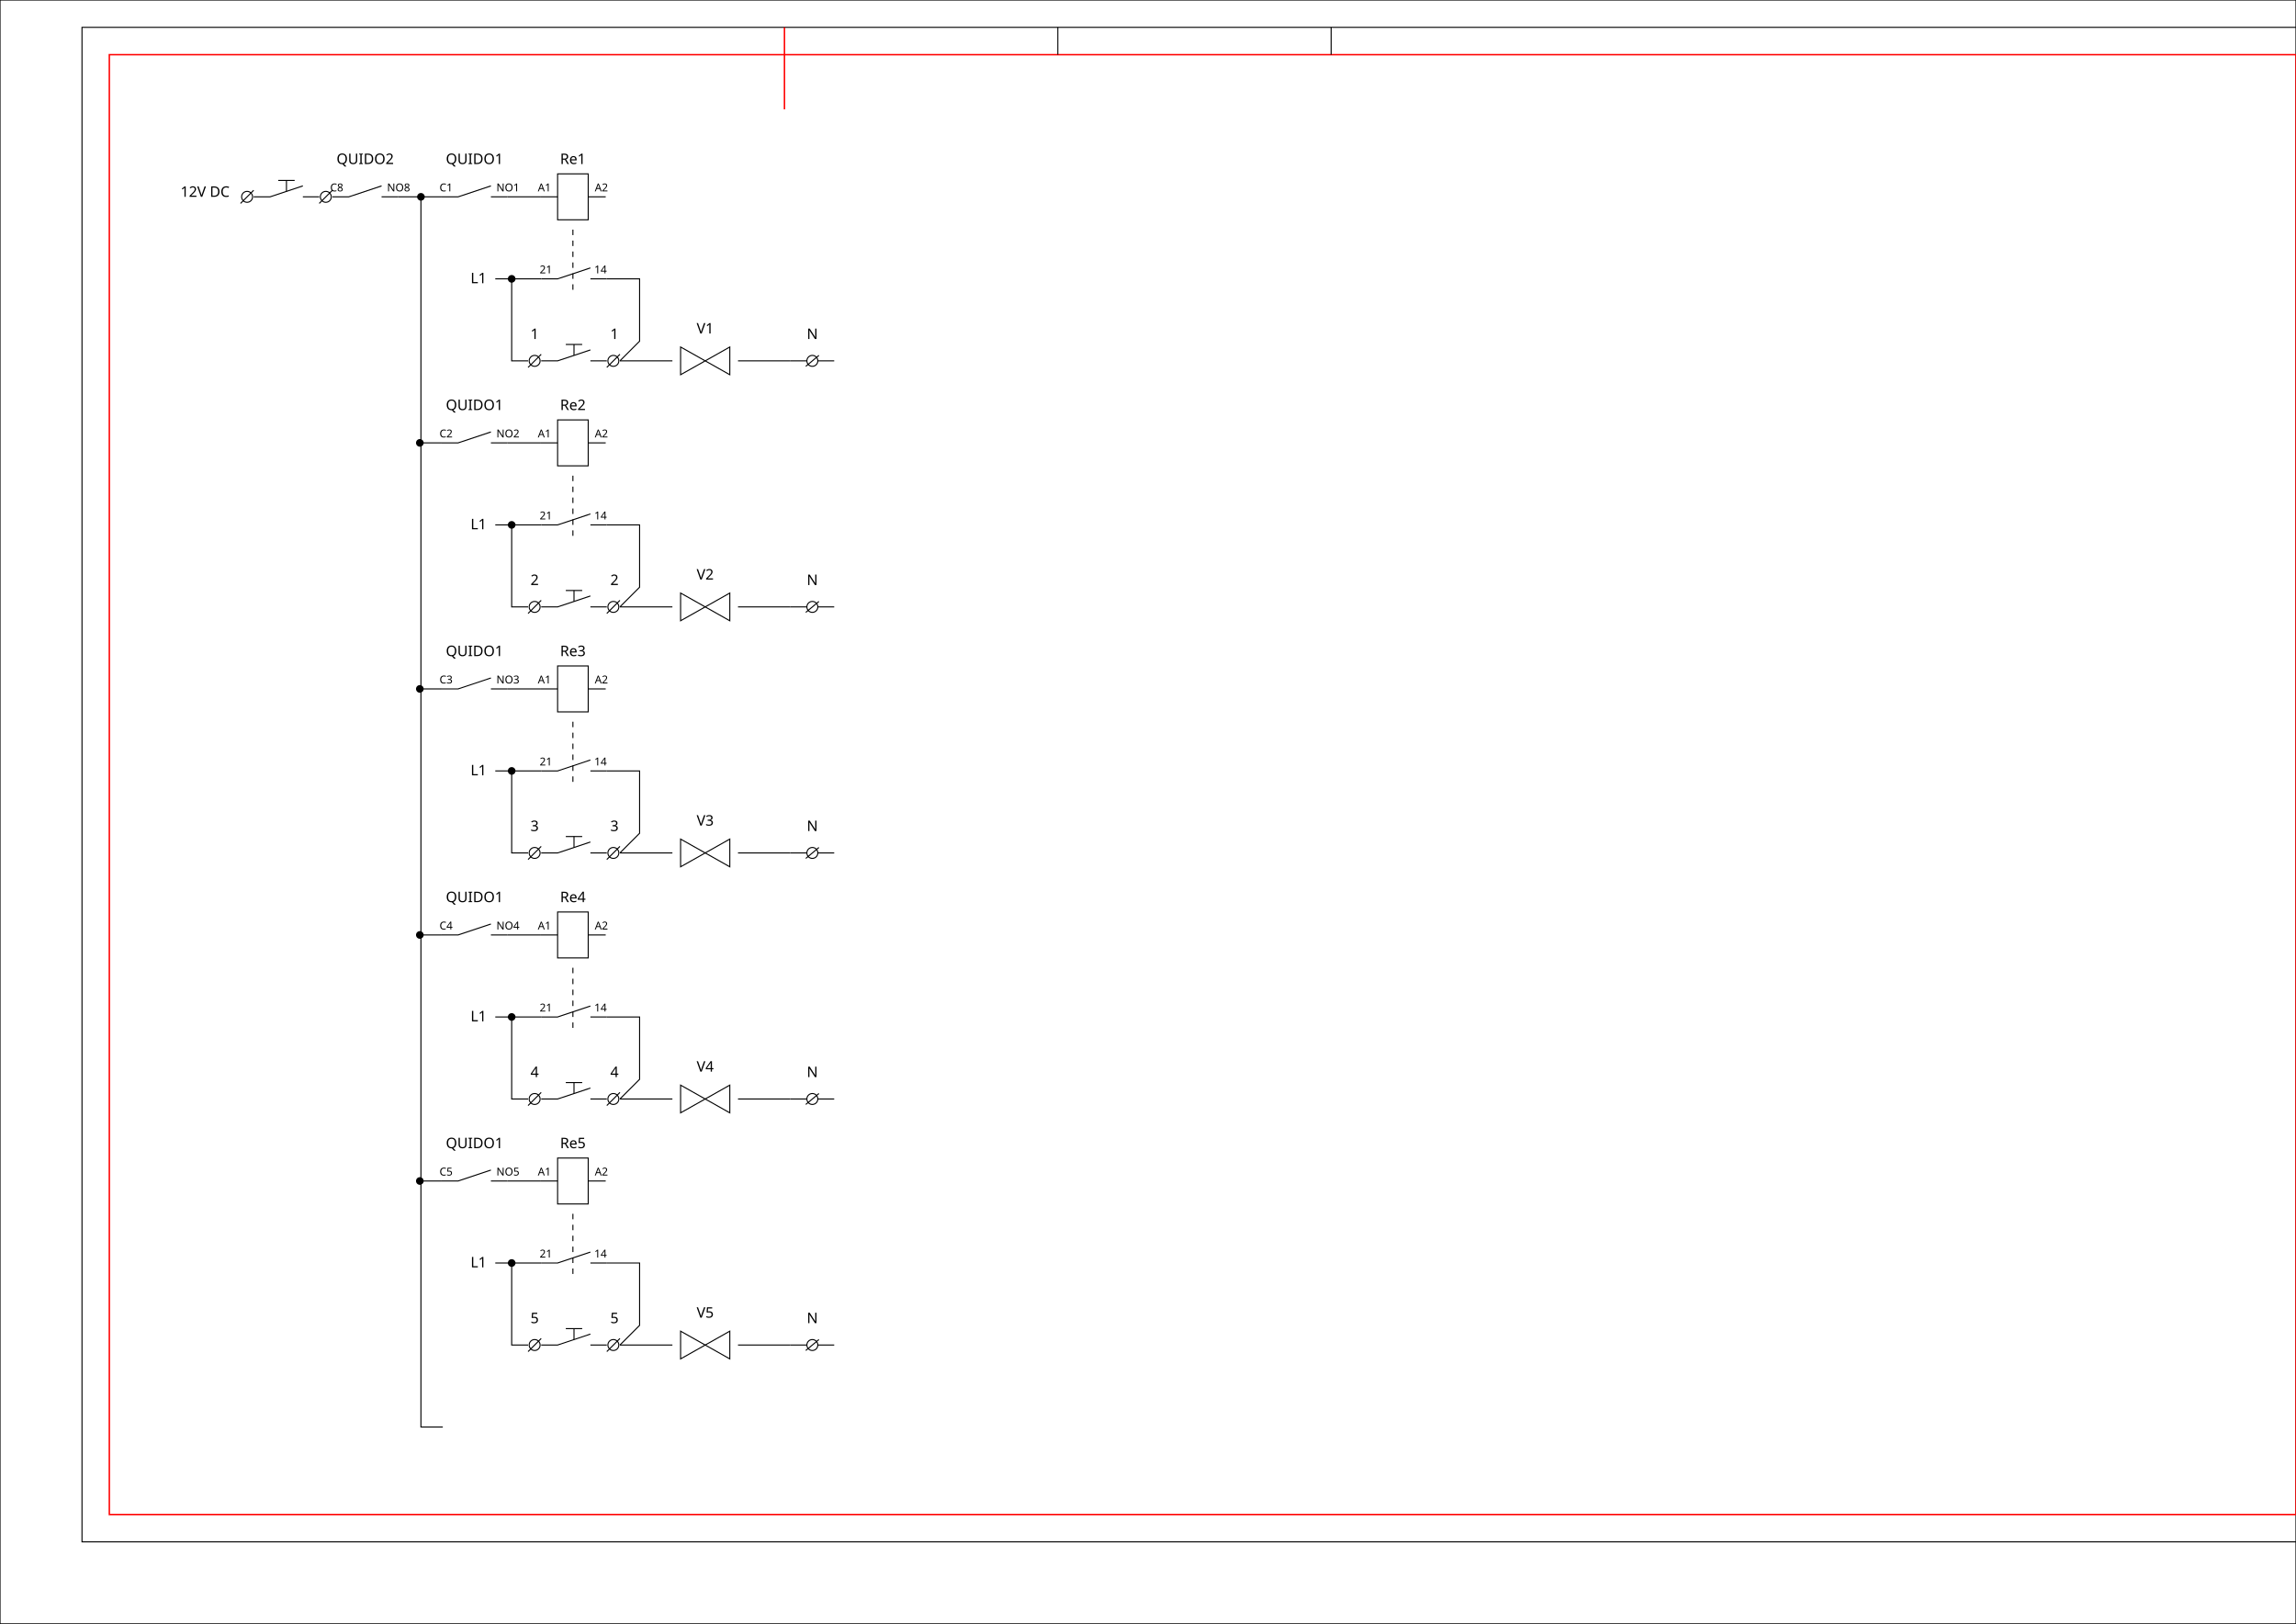
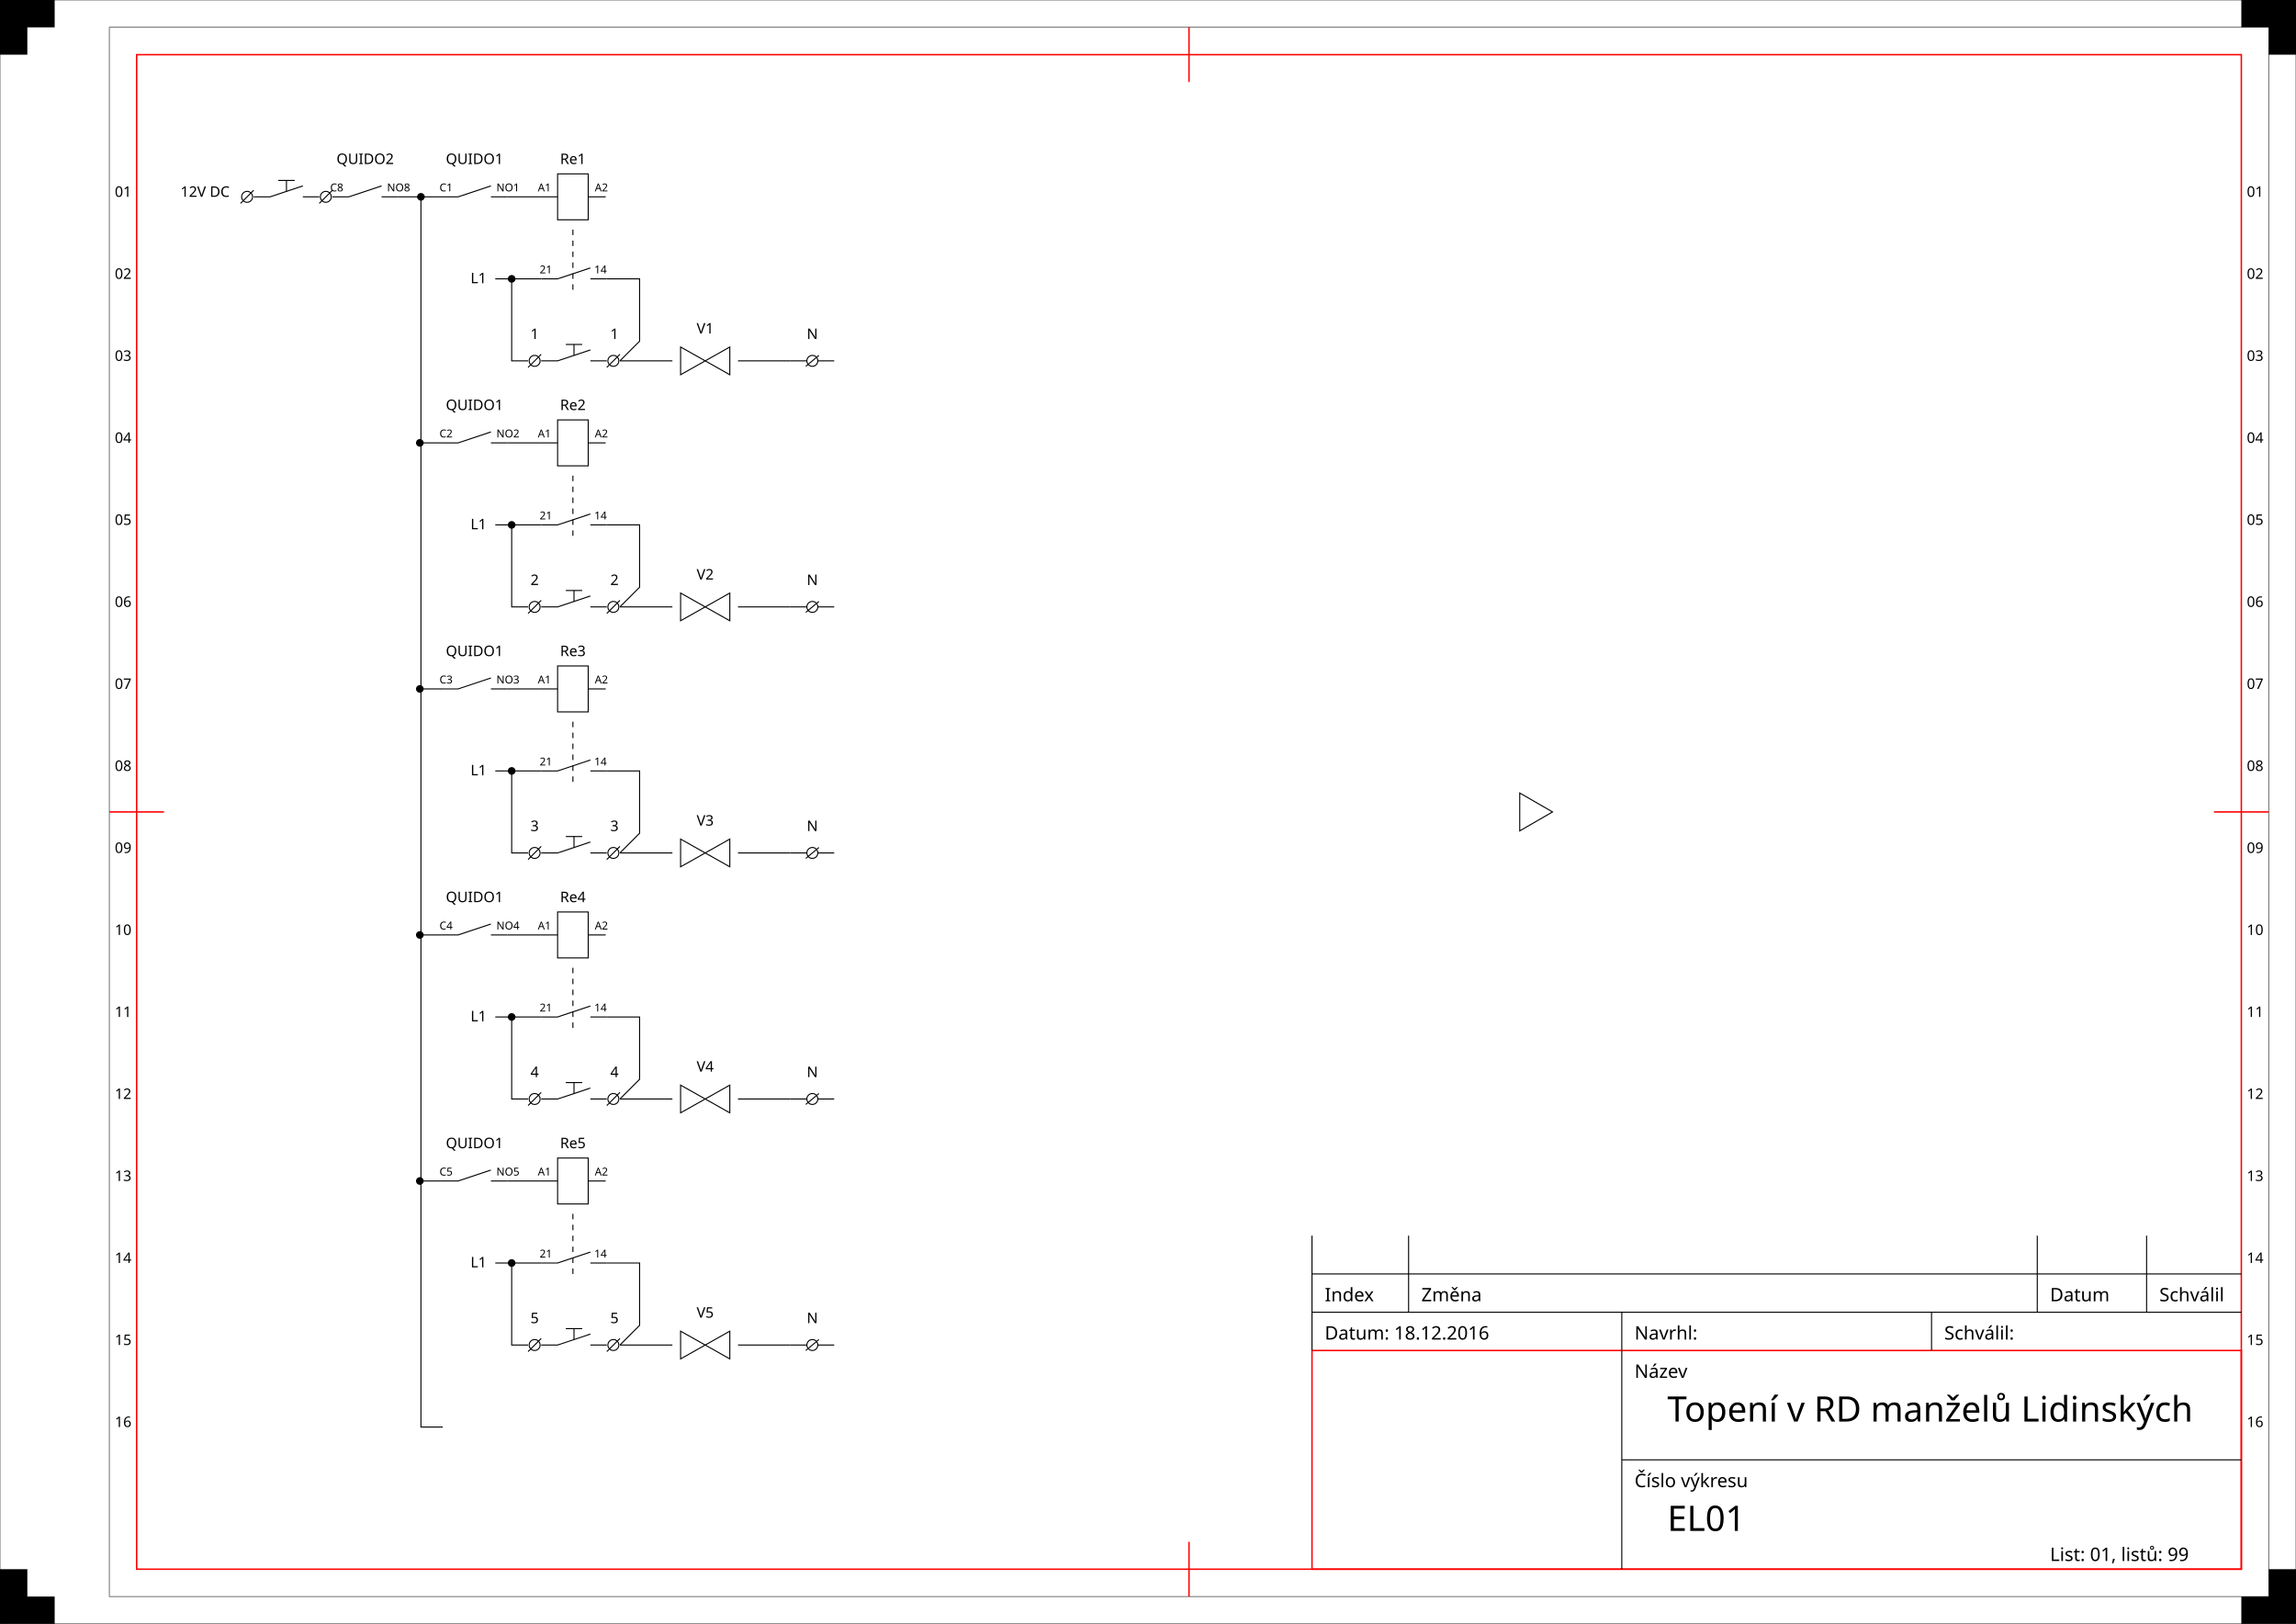
<svg xmlns="http://www.w3.org/2000/svg" xmlns:xlink="http://www.w3.org/1999/xlink" height="297mm" width="420mm" viewBox="0 0 4200 2970">
  <defs>
    <style type="text/css">
      .bold-line {
        stroke: #ff0000;
        stroke-width: 0.7mm;
        fill: none;
      }
      .mid-line {
        stroke: #000000;
        stroke-width: 0.5mm;
        fill: none;
      }
+       .thin-line {
+         stroke: #000000;
+ 	stroke-width: 0.25mm;
+ 	fill: none;
+       }
      .component {
        stroke: #000000;
        stroke-width: 0.5mm;
        fill: none;
      }
      text.component {
        font-size: 15pt;
        font-family: sans-serif;
        fill: black;
        stroke: none;
      }
      .component-frame {
        stroke: none;
        stroke-width: 4;
        fill: none;
      }
      text {
        font-size:20pt;
        font-family:sans-serif;
+         fill: black;
+         stroke: none;
+       }
+       .tiny-text {
+         font-size: 9mm;
+         font-family: sans-serif;
+         fill: black;
+         stroke: none;
+       }
+       .small-text {
+         font-size: 12mm;
+         font-family: sans-serif;
+         fill: black;
+         stroke: none;
+       }
+       .mid-text {
+         font-size: 17mm;
+         font-family: sans-serif;
+         fill: black;
+         stroke: none;
+       }
+       .big-text {
+         font-size: 25mm;
+         font-family: sans-serif;
+         fill: black;
+         stroke: none;
+       }
+       .huge-text {
+         font-size: 37mm;
+         font-family: sans-serif;
        fill: black;
        stroke: none;
      }
      .dash-line {
        stroke-dasharray: 10 10;
      }
    </style>
    <g id="coil" class="component">
      <rect class="component-frame" x="0" y="0" width="120" height="120" />
      <rect x="32" y="18" width="56" height="84" />
      <path d="M0,60 l32,0" />
      <path d="M88,60 l32,0" />
    </g>
    <g id="coil-A12" class="component">
      <use xlink:href="#coil" />
      <text class="component" x="20" y="50" style="text-anchor:end;">A1</text>
      <text class="component" x="100" y="50" style="text-anchor:start;">A2</text>
    </g>
    <g id="contact" class="component">
      <rect class="component-frame" x="0" y="0" width="120" height="120" />
      <path d="M0,60 l30,0 l60,-20" />
      <path d="M90,60 L120,60" />
    </g>
    <g id="contact-switch" class="component">
      <rect class="component-frame" x="0" y="0" width="120" height="120" />
      <path d="M0,60 l30,0 l60,-20" />
      <path d="M90,60 L120,60" />
    </g>
    <g id="terminal-raw" class="component">
      <rect class="component-frame" x="0" y="0" width="24" height="24" />
      <circle cx="12" cy="12" r="10" />
      <path d="M0,24 L24,0" />
    </g>
    <g id="terminal1" class="component">
      <rect class="component-frame" x="0" y="0" width="80" height="120" />
      <circle cx="40" cy="60" r="10" />
      <path d="M28,70 l24,-20" />
      <path d="M0,60 l30,0" />
    </g>
    <g id="terminal" class="component">
      <rect class="component-frame" x="0" y="0" width="80" height="120" />
      <circle cx="40" cy="60" r="10" />
      <path d="M28,70 l24,-20" />
      <path d="M0,60 l30,0" />
      <path d="M50,60 l30,0" />
    </g>
    <g id="valve" class="component">
      <rect class="component-frame" x="0" y="0" width="120" height="120" />
      <path d="M15,85.36 L105,34.64 105,85.36 15,34.64z" />
    </g>
    <g id="spinac" class="component">
      <rect class="component-frame" x="0" y="0" width="168" height="120" />
      <use xlink:href="#contact" x="24" y="0" />
      <use xlink:href="#terminal-raw" x="144" y="48" />
      <use xlink:href="#terminal-raw" x="0" y="48" />
      <path d="M84,50 l0,-20" />
      <path d="M69,30 l30,0" />
    </g>
  </defs>
-   <rect x="0" y="0" height="2970" width="4200" style="fill:none; stroke:#000000;stroke-width:2px;" />
-   <rect class="bold-line" x="200" y="100" height="2670" width="4000" />
-   <rect x="150" y="50" height="2770" width="4100" style="fill:none; stroke:#000000;stroke-width:0.5mm;" />
-   <path d="M1435,50 l0,150" class="bold-line" style="fill:none;" />
-   <path d="M1935,50 l0,50" style="fill:none; stroke:#000000;stroke-width:0.5mm;" />
-   <path d="M2435,50 l0,50" style="fill:none; stroke:#000000;stroke-width:0.5mm;" />
+   <g>
+     <rect x="0" y="0" height="2970" width="4200" class="thin-line" />
+     <rect x="200" y="50" height="2870" width="3950" class="thin-line" />
+     <rect x="250" y="100" height="2770" width="3850" class="bold-line" />
+     <path d="M2175,50 l0,100" class="bold-line" />
+     <path d="M2175,2920 l0,-100" class="bold-line" />
+     <path d="M200,1485 l100,0" class="bold-line" />
+     <path d="M4150,1485 l-100,0" class="bold-line" />
+     <path d="M0,0 L60,34.62 L60,-34.62z" class="mid-line" transform="translate(2840,1485)rotate(180)" />
+     <path d="M0,0 100,0 100,50 50,50 50,50 50,100 0,100z" style="stroke:none;fill:#000000;" />
+     <path d="M0,0 100,0 100,50 50,50 50,50 50,100 0,100z" style="stroke:none;fill:#000000;" transform="translate(4200,0)rotate(90)" />
+     <path d="M0,0 100,0 100,50 50,50 50,50 50,100 0,100z" style="stroke:none;fill:#000000;" transform="translate(0,2970)rotate(270)" />
+     <path d="M0,0 100,0 100,50 50,50 50,50 50,100 0,100z" style="stroke:none;fill:#000000;" transform="translate(4200,2970)rotate(180)" />
+     <g id="coordinates-vertical" class="tiny-text" transform="translate(210,360)">
+       <text x="0" y="0">01</text>
+       <text x="0" y="150">02</text>
+       <text x="0" y="300">03</text>
+       <text x="0" y="450">04</text>
+       <text x="0" y="600">05</text>
+       <text x="0" y="750">06</text>
+       <text x="0" y="900">07</text>
+       <text x="0" y="1050">08</text>
+       <text x="0" y="1200">09</text>
+       <text x="0" y="1350">10</text>
+       <text x="0" y="1500">11</text>
+       <text x="0" y="1650">12</text>
+       <text x="0" y="1800">13</text>
+       <text x="0" y="1950">14</text>
+       <text x="0" y="2100">15</text>
+       <text x="0" y="2250">16</text>
+     </g>
+     <use xlink:href="#coordinates-vertical" x="3900" y="0" />
+   </g>
+   <g transform="translate(2400,2470)">
+     <rect x="0" y="0" width="1700" height="400" class="bold-line" />
+     <path d="M566.7,200 1700,200" class="mid-line" />
+     <path d="M566.7,-70 l0,470" class="mid-line" />
+     <path d="M0,-70 l1700,0" class="mid-line" />
+     <path d="M0,-140 l1700,0" class="mid-line" />
+     <path d="M0,-210 l0,210" class="mid-line" />
+     <path d="M176.7,-210 l0,140" class="mid-line" />
+     <path d="M1326.7,-210 l0,140" class="mid-line" />
+     <path d="M1526.7,-210 l0,140" class="mid-line" />
+     <path d="M1133.3,-70 l0,70" class="mid-line" />
+     <text x="590" y="50" class="tiny-text">Název</text>
+     <text x="650" y="130" class="mid-text">Topení v RD manželů Lidinských</text>
+     <text x="590" y="250" class="tiny-text">Číslo výkresu</text>
+     <text x="650" y="330" class="mid-text">EL01</text>
+     <text x="1350" y="385" class="tiny-text">List: 01, listů: 99</text>
+     <text x="23.3" y="-20" class="tiny-text">Datum: 18.12.2016</text>
+     <text x="590" y="-20" class="tiny-text">Navrhl:</text>
+     <text x="1156.6" y="-20" class="tiny-text">Schválil:</text>
+     <text x="23.3" y="-90" class="tiny-text">Index</text>
+     <text x="200" y="-90" class="tiny-text">Změna</text>
+     <text x="1350" y="-90" class="tiny-text">Datum</text>
+     <text x="1550" y="-90" class="tiny-text">Schválil</text>
+   </g>
  <g transform="translate(300, 0)">
    <g id="rung1" transform="translate(120, 300)">
      <g>
        <text x="0" y="60" style="text-anchor:end;">12V DC</text>
        <g transform="translate(20,0)">
          <use xlink:href="#spinac" x="0" y="0" />
          <g transform="translate(168,0)">
            <use xlink:href="#contact" x="0" y="0" />
            <text class="component" x="20" y="50" style="text-anchor:end;">C8</text>
            <text class="component" x="100" y="50" style="text-anchor:start;">NO8</text>
            <text x="60" y="0" style="text-anchor:middle;">QUIDO2</text>
            <g transform="translate(120,0)">
              <path class="mid-line" d="M0,60 l80,0" />
              <g transform="translate(80,0)" id="part1">
                <use xlink:href="#contact" x="0" y="0" />
                <text class="component" x="20" y="50" style="text-anchor:end;">C1</text>
                <text class="component" x="100" y="50" style="text-anchor:start;">NO1</text>
                <text x="60" y="0" style="text-anchor:middle;">QUIDO1</text>
                <g transform="translate(120,0)">
                  <path class="mid-line" d="M0,60 l60,0" />
                  <g transform="translate(60,0)">
                    <use xlink:href="#coil-A12" x="0" y="0" />
                    <path class="mid-line dash-line" d="M60,120 l0,120" />
                    <text x="60" y="0" style="text-anchor:middle;">Re1</text>
                  </g>
                </g>
              </g>
            </g>
          </g>
        </g>
      </g>
    </g>
    <g transform="translate(120, 450)">
      <g id="part2">
        <g transform="translate(470,0)">
          <text x="0" y="68" style="text-anchor:end;">L1</text>
          <g transform="translate(16,0)">
            <circle cx="30" cy="60" r="7" style="fill:black;" />
            <path class="mid-line" d="M0,60 l84,0" />
            <path class="mid-line" d="M30,60 l0,150 l30,0" />
            <use xlink:href="#contact" x="84" y="0" />
            <text class="component" x="104" y="50" style="text-anchor:end;">21</text>
            <text class="component" x="204" y="50" style="text-anchor:end;">14</text>
            <use xlink:href="#spinac" x="60" y="150" />
            <text x="72" y="170" style="text-anchor:middle;">1</text>
            <text x="218" y="170" style="text-anchor:middle;">1</text>
            <g transform="translate(204,0)">
              <path class="mid-line" d="M0,60 l60,0 l0,114 l-36,36" />
              <path class="mid-line" d="M24,210 l96,0" />
              <g transform="translate(120,150)">
                <use xlink:href="#valve" x="0" y="0" />
                <text x="60" y="10" style="text-anchor:middle;">V1</text>
                <g transform="translate(120,0)">
                  <path class="mid-line" d="M0,60 l96,0" />
                  <g transform="translate(96,0)">
                    <use xlink:href="#terminal" x="0" y="0" />
                    <text x="40" y="20" style="text-anchor:middle;">N</text>
                  </g>
                </g>
              </g>
            </g>
          </g>
        </g>
      </g>
    </g>
    <path class="mid-line" d="M470,360 l0,2250 l40,0" />
    <circle cx="470" cy="360" r="7" style="fill:black;" />
    <g id="rung4" transform="translate(120, 750)">
      <g>
        <g transform="translate(348,0)">
          <circle cx="0" cy="60" r="7" style="fill:black;" />
          <path class="mid-line" d="M0,60 l40,0" />
          <g transform="translate(40,0)">
            <use xlink:href="#contact" x="0" y="0" />
            <text class="component" x="20" y="50" style="text-anchor:end;">C2</text>
            <text class="component" x="100" y="50" style="text-anchor:start;">NO2</text>
            <text x="60" y="0" style="text-anchor:middle;">QUIDO1</text>
            <g transform="translate(120,0)">
              <path class="mid-line" d="M0,60 l60,0" />
              <g transform="translate(60,0)">
                <use xlink:href="#coil-A12" x="0" y="0" />
                <path class="mid-line dash-line" d="M60,120 l0,120" />
                <text x="60" y="0" style="text-anchor:middle;">Re2</text>
              </g>
            </g>
          </g>
        </g>
      </g>
    </g>
    <g transform="translate(120, 900)">
      <g>
        <g transform="translate(470,0)">
          <text x="0" y="68" style="text-anchor:end;">L1</text>
          <g transform="translate(16,0)">
            <circle cx="30" cy="60" r="7" style="fill:black;" />
            <path class="mid-line" d="M0,60 l84,0" />
            <path class="mid-line" d="M30,60 l0,150 l30,0" />
            <use xlink:href="#contact" x="84" y="0" />
            <text class="component" x="104" y="50" style="text-anchor:end;">21</text>
            <text class="component" x="204" y="50" style="text-anchor:end;">14</text>
            <use xlink:href="#spinac" x="60" y="150" />
            <text x="72" y="170" style="text-anchor:middle;">2</text>
            <text x="218" y="170" style="text-anchor:middle;">2</text>
            <g transform="translate(204,0)">
              <path class="mid-line" d="M0,60 l60,0 l0,114 l-36,36" />
              <path class="mid-line" d="M24,210 l96,0" />
              <g transform="translate(120,150)">
                <use xlink:href="#valve" x="0" y="0" />
                <text x="60" y="10" style="text-anchor:middle;">V2</text>
                <g transform="translate(120,0)">
                  <path class="mid-line" d="M0,60 l96,0" />
                  <g transform="translate(96,0)">
                    <use xlink:href="#terminal" x="0" y="0" />
                    <text x="40" y="20" style="text-anchor:middle;">N</text>
                  </g>
                </g>
              </g>
            </g>
          </g>
        </g>
      </g>
    </g>
    <g id="rung7" transform="translate(120, 1200)">
      <g>
        <g transform="translate(348,0)">
          <circle cx="0" cy="60" r="7" style="fill:black;" />
          <path class="mid-line" d="M0,60 l40,0" />
          <g transform="translate(40,0)">
            <use xlink:href="#contact" x="0" y="0" />
            <text class="component" x="20" y="50" style="text-anchor:end;">C3</text>
            <text class="component" x="100" y="50" style="text-anchor:start;">NO3</text>
            <text x="60" y="0" style="text-anchor:middle;">QUIDO1</text>
            <g transform="translate(120,0)">
              <path class="mid-line" d="M0,60 l60,0" />
              <g transform="translate(60,0)">
                <use xlink:href="#coil-A12" x="0" y="0" />
                <path class="mid-line dash-line" d="M60,120 l0,120" />
                <text x="60" y="0" style="text-anchor:middle;">Re3</text>
              </g>
            </g>
          </g>
        </g>
      </g>
    </g>
    <g transform="translate(120, 1350)">
      <g>
        <g transform="translate(470,0)">
          <text x="0" y="68" style="text-anchor:end;">L1</text>
          <g transform="translate(16,0)">
            <circle cx="30" cy="60" r="7" style="fill:black;" />
            <path class="mid-line" d="M0,60 l84,0" />
            <path class="mid-line" d="M30,60 l0,150 l30,0" />
            <use xlink:href="#contact" x="84" y="0" />
            <text class="component" x="104" y="50" style="text-anchor:end;">21</text>
            <text class="component" x="204" y="50" style="text-anchor:end;">14</text>
            <use xlink:href="#spinac" x="60" y="150" />
            <text x="72" y="170" style="text-anchor:middle;">3</text>
            <text x="218" y="170" style="text-anchor:middle;">3</text>
            <g transform="translate(204,0)">
              <path class="mid-line" d="M0,60 l60,0 l0,114 l-36,36" />
              <path class="mid-line" d="M24,210 l96,0" />
              <g transform="translate(120,150)">
                <use xlink:href="#valve" x="0" y="0" />
                <text x="60" y="10" style="text-anchor:middle;">V3</text>
                <g transform="translate(120,0)">
                  <path class="mid-line" d="M0,60 l96,0" />
                  <g transform="translate(96,0)">
                    <use xlink:href="#terminal" x="0" y="0" />
                    <text x="40" y="20" style="text-anchor:middle;">N</text>
                  </g>
                </g>
              </g>
            </g>
          </g>
        </g>
      </g>
    </g>
    <g id="rung7" transform="translate(120, 1650)">
      <g>
        <g transform="translate(348,0)">
          <circle cx="0" cy="60" r="7" style="fill:black;" />
          <path class="mid-line" d="M0,60 l40,0" />
          <g transform="translate(40,0)">
            <use xlink:href="#contact" x="0" y="0" />
            <text class="component" x="20" y="50" style="text-anchor:end;">C4</text>
            <text class="component" x="100" y="50" style="text-anchor:start;">NO4</text>
            <text x="60" y="0" style="text-anchor:middle;">QUIDO1</text>
            <g transform="translate(120,0)">
              <path class="mid-line" d="M0,60 l60,0" />
              <g transform="translate(60,0)">
                <use xlink:href="#coil-A12" x="0" y="0" />
                <path class="mid-line dash-line" d="M60,120 l0,120" />
                <text x="60" y="0" style="text-anchor:middle;">Re4</text>
              </g>
            </g>
          </g>
        </g>
      </g>
    </g>
    <g transform="translate(120, 1800)">
      <g>
        <g transform="translate(470,0)">
          <text x="0" y="68" style="text-anchor:end;">L1</text>
          <g transform="translate(16,0)">
            <circle cx="30" cy="60" r="7" style="fill:black;" />
            <path class="mid-line" d="M0,60 l84,0" />
            <path class="mid-line" d="M30,60 l0,150 l30,0" />
            <use xlink:href="#contact" x="84" y="0" />
            <text class="component" x="104" y="50" style="text-anchor:end;">21</text>
            <text class="component" x="204" y="50" style="text-anchor:end;">14</text>
            <use xlink:href="#spinac" x="60" y="150" />
            <text x="72" y="170" style="text-anchor:middle;">4</text>
            <text x="218" y="170" style="text-anchor:middle;">4</text>
            <g transform="translate(204,0)">
              <path class="mid-line" d="M0,60 l60,0 l0,114 l-36,36" />
              <path class="mid-line" d="M24,210 l96,0" />
              <g transform="translate(120,150)">
                <use xlink:href="#valve" x="0" y="0" />
                <text x="60" y="10" style="text-anchor:middle;">V4</text>
                <g transform="translate(120,0)">
                  <path class="mid-line" d="M0,60 l96,0" />
                  <g transform="translate(96,0)">
                    <use xlink:href="#terminal" x="0" y="0" />
                    <text x="40" y="20" style="text-anchor:middle;">N</text>
                  </g>
                </g>
              </g>
            </g>
          </g>
        </g>
      </g>
    </g>
    <g id="rung13" transform="translate(120, 2100)">
      <g>
        <g transform="translate(348,0)">
          <circle cx="0" cy="60" r="7" style="fill:black;" />
          <path class="mid-line" d="M0,60 l40,0" />
          <g transform="translate(40,0)">
            <use xlink:href="#contact" x="0" y="0" />
            <text class="component" x="20" y="50" style="text-anchor:end;">C5</text>
            <text class="component" x="100" y="50" style="text-anchor:start;">NO5</text>
            <text x="60" y="0" style="text-anchor:middle;">QUIDO1</text>
            <g transform="translate(120,0)">
              <path class="mid-line" d="M0,60 l60,0" />
              <g transform="translate(60,0)">
                <use xlink:href="#coil-A12" x="0" y="0" />
                <path class="mid-line dash-line" d="M60,120 l0,120" />
                <text x="60" y="0" style="text-anchor:middle;">Re5</text>
              </g>
            </g>
          </g>
        </g>
      </g>
    </g>
    <g transform="translate(120, 2250)">
      <g>
        <g transform="translate(470,0)">
          <text x="0" y="68" style="text-anchor:end;">L1</text>
          <g transform="translate(16,0)">
            <circle cx="30" cy="60" r="7" style="fill:black;" />
            <path class="mid-line" d="M0,60 l84,0" />
            <path class="mid-line" d="M30,60 l0,150 l30,0" />
            <use xlink:href="#contact" x="84" y="0" />
            <text class="component" x="104" y="50" style="text-anchor:end;">21</text>
            <text class="component" x="204" y="50" style="text-anchor:end;">14</text>
            <use xlink:href="#spinac" x="60" y="150" />
            <text x="72" y="170" style="text-anchor:middle;">5</text>
            <text x="218" y="170" style="text-anchor:middle;">5</text>
            <g transform="translate(204,0)">
              <path class="mid-line" d="M0,60 l60,0 l0,114 l-36,36" />
              <path class="mid-line" d="M24,210 l96,0" />
              <g transform="translate(120,150)">
                <use xlink:href="#valve" x="0" y="0" />
                <text x="60" y="10" style="text-anchor:middle;">V5</text>
                <g transform="translate(120,0)">
                  <path class="mid-line" d="M0,60 l96,0" />
                  <g transform="translate(96,0)">
                    <use xlink:href="#terminal" x="0" y="0" />
                    <text x="40" y="20" style="text-anchor:middle;">N</text>
                  </g>
                </g>
              </g>
            </g>
          </g>
        </g>
      </g>
    </g>
  </g>
</svg>
